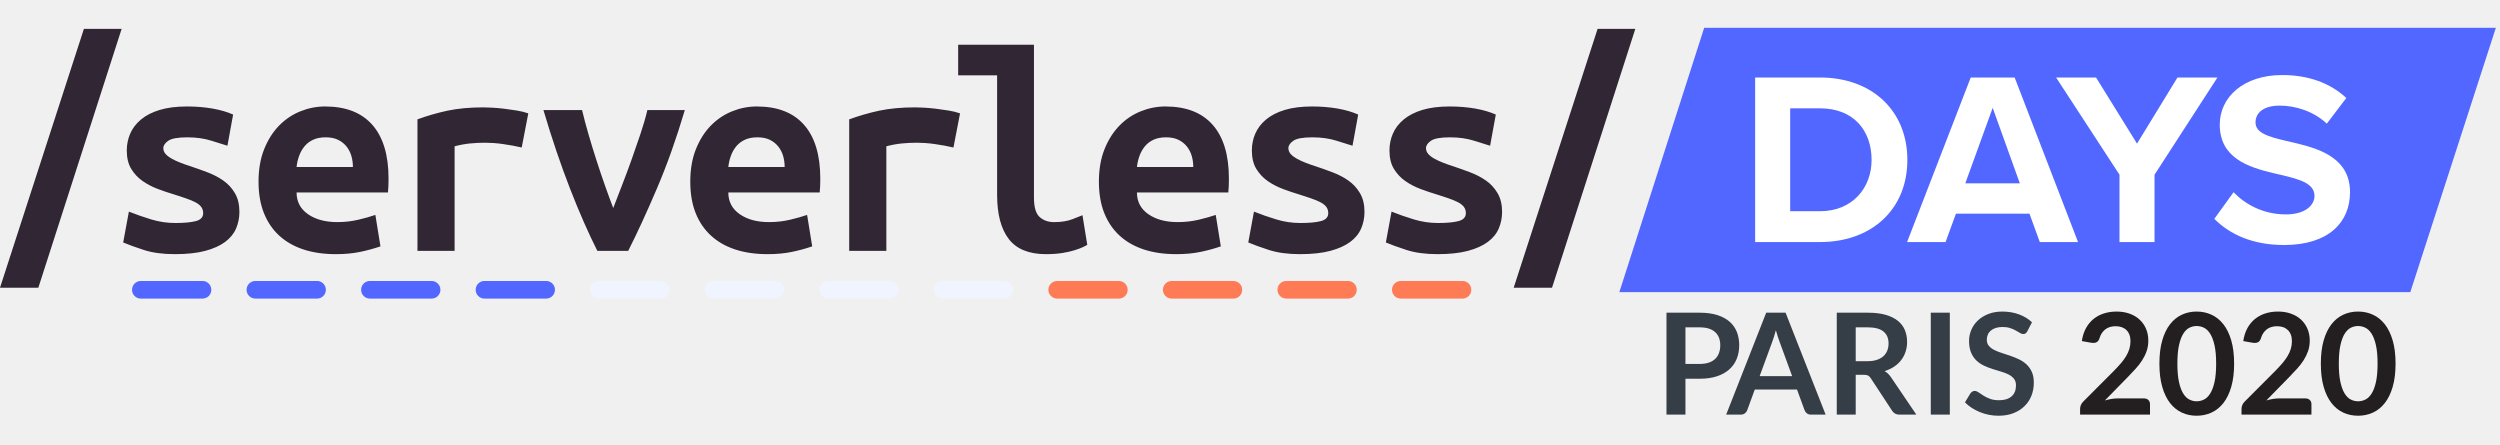
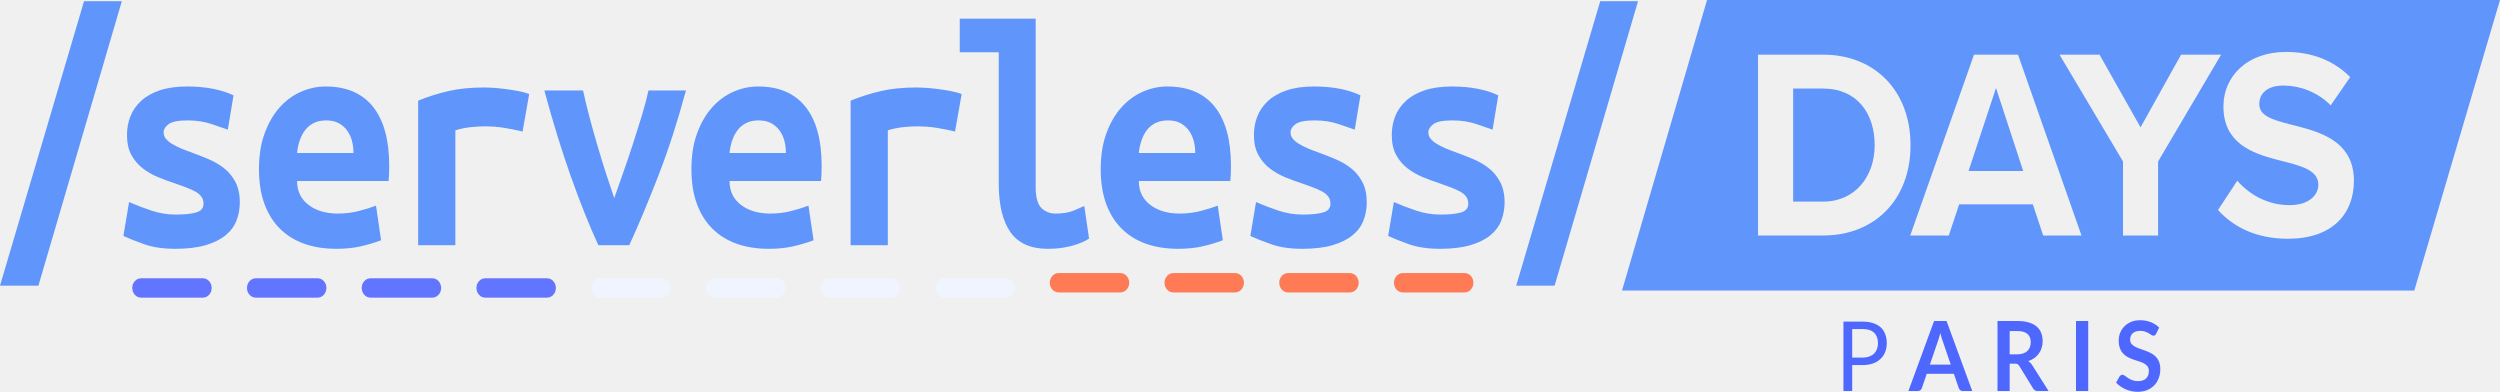
- <svg xmlns="http://www.w3.org/2000/svg" width="225px" height="40px" viewBox="0 0 225 40" version="1.1">
-   <g id="icon/logo" stroke="none" stroke-width="1" fill="none" fill-rule="evenodd">
-     <g id="icon/logowithouttext" transform="translate(0, 2.50005)">
-       <path d="M10.947,0.099 L3.451,23.394 L-7.10542736e-15,23.394 L7.551,0.099 L10.947,0.099 Z M147.178,0.1 L139.683,23.394 L136.232,23.394 L143.783,0.1 L147.178,0.1 Z M16.829,7.082 C17.656,7.082 18.424,7.146 19.134,7.271 C19.844,7.397 20.46,7.577 20.981,7.81 L20.469,10.615 C20.163,10.525 19.687,10.376 19.04,10.169 C18.393,9.963 17.665,9.86 16.856,9.86 C16.011,9.86 15.441,9.963 15.144,10.169 C14.848,10.376 14.699,10.597 14.699,10.83 C14.699,11.028 14.767,11.203 14.901,11.356 C15.036,11.509 15.216,11.648 15.441,11.774 C15.665,11.9 15.926,12.021 16.223,12.138 C16.519,12.255 16.838,12.367 17.18,12.475 C17.665,12.637 18.168,12.816 18.689,13.014 C19.211,13.212 19.683,13.459 20.105,13.756 C20.527,14.052 20.874,14.429 21.143,14.888 C21.413,15.346 21.547,15.908 21.547,16.573 C21.547,17.095 21.449,17.589 21.251,18.056 C21.053,18.524 20.725,18.928 20.267,19.269 C19.809,19.611 19.211,19.88 18.474,20.078 C17.736,20.275 16.829,20.374 15.751,20.374 C14.654,20.374 13.719,20.249 12.947,19.997 C12.174,19.746 11.554,19.521 11.086,19.323 L11.599,16.546 C12.228,16.798 12.897,17.031 13.607,17.247 C14.317,17.463 15.04,17.57 15.778,17.57 C16.587,17.57 17.207,17.512 17.638,17.395 C18.069,17.278 18.285,17.041 18.285,16.681 C18.285,16.447 18.218,16.249 18.083,16.087 C17.948,15.926 17.759,15.787 17.517,15.67 C17.274,15.553 16.995,15.441 16.681,15.333 C16.366,15.225 16.038,15.117 15.697,15.009 C15.212,14.865 14.717,14.699 14.214,14.511 C13.71,14.322 13.252,14.084 12.839,13.796 C12.425,13.508 12.084,13.144 11.814,12.704 C11.545,12.264 11.41,11.711 11.41,11.046 C11.41,10.507 11.513,9.999 11.72,9.523 C11.926,9.046 12.25,8.623 12.691,8.255 C13.131,7.887 13.692,7.599 14.376,7.392 C15.059,7.186 15.876,7.082 16.829,7.082 Z M29.254,7.082 C31.123,7.082 32.543,7.635 33.514,8.74 C34.484,9.846 34.97,11.459 34.97,13.58 C34.97,13.796 34.965,14.021 34.956,14.254 C34.947,14.488 34.933,14.677 34.916,14.82 L26.692,14.82 C26.692,15.647 27.033,16.299 27.717,16.775 C28.4,17.252 29.281,17.489 30.359,17.489 C31.024,17.489 31.657,17.417 32.26,17.273 C32.862,17.13 33.37,16.986 33.783,16.842 L34.242,19.673 C33.666,19.872 33.055,20.037 32.408,20.172 C31.761,20.307 31.033,20.374 30.224,20.374 C29.146,20.374 28.179,20.235 27.326,19.957 C26.472,19.678 25.744,19.264 25.142,18.716 C24.54,18.168 24.077,17.489 23.754,16.68 C23.43,15.872 23.268,14.928 23.268,13.85 C23.268,12.736 23.439,11.756 23.781,10.911 C24.122,10.066 24.571,9.361 25.128,8.794 C25.686,8.228 26.324,7.802 27.043,7.514 C27.761,7.226 28.499,7.082 29.254,7.082 Z M68.11,7.082 C69.979,7.082 71.399,7.635 72.37,8.74 C73.341,9.846 73.826,11.459 73.826,13.58 C73.826,13.796 73.822,14.021 73.813,14.254 C73.803,14.488 73.79,14.677 73.772,14.82 L65.549,14.82 C65.549,15.647 65.89,16.299 66.574,16.775 C67.256,17.252 68.137,17.489 69.216,17.489 C69.88,17.489 70.514,17.417 71.117,17.273 C71.719,17.13 72.226,16.986 72.64,16.842 L73.098,19.673 C72.523,19.872 71.912,20.037 71.265,20.172 C70.618,20.307 69.89,20.374 69.081,20.374 C68.002,20.374 67.036,20.235 66.182,19.957 C65.329,19.678 64.601,19.264 63.999,18.716 C63.396,18.168 62.934,17.489 62.61,16.68 C62.286,15.872 62.125,14.928 62.125,13.85 C62.125,12.736 62.295,11.756 62.637,10.911 C62.978,10.066 63.428,9.361 63.985,8.794 C64.542,8.228 65.18,7.802 65.899,7.514 C66.618,7.226 67.355,7.082 68.11,7.082 Z M93.056,1.528 L93.056,15.279 C93.056,16.142 93.226,16.726 93.568,17.031 C93.909,17.337 94.341,17.49 94.862,17.49 C95.527,17.49 96.084,17.4 96.534,17.22 C96.983,17.041 97.279,16.924 97.423,16.87 L97.855,19.539 C97.801,19.575 97.68,19.638 97.491,19.728 C97.302,19.818 97.055,19.912 96.749,20.01 C96.443,20.11 96.071,20.195 95.631,20.267 C95.19,20.338 94.691,20.374 94.134,20.374 C92.606,20.374 91.492,19.921 90.791,19.013 C90.09,18.105 89.74,16.78 89.74,15.036 L89.74,4.278 L86.234,4.278 L86.234,1.528 L93.056,1.528 Z M104.886,7.082 C106.755,7.082 108.175,7.635 109.146,8.74 C110.117,9.846 110.602,11.459 110.602,13.58 C110.602,13.796 110.598,14.021 110.589,14.254 C110.579,14.488 110.566,14.677 110.548,14.82 L102.325,14.82 C102.325,15.647 102.666,16.299 103.35,16.775 C104.032,17.252 104.914,17.489 105.992,17.489 C106.657,17.489 107.29,17.417 107.893,17.273 C108.495,17.13 109.002,16.986 109.416,16.842 L109.874,19.673 C109.299,19.872 108.688,20.037 108.041,20.172 C107.394,20.307 106.666,20.374 105.857,20.374 C104.778,20.374 103.812,20.235 102.958,19.957 C102.105,19.678 101.377,19.264 100.775,18.716 C100.172,18.168 99.71,17.489 99.386,16.68 C99.062,15.872 98.901,14.928 98.901,13.85 C98.901,12.736 99.071,11.756 99.413,10.911 C99.754,10.066 100.204,9.361 100.761,8.794 C101.318,8.228 101.956,7.802 102.675,7.514 C103.394,7.226 104.131,7.082 104.886,7.082 Z M118.087,7.082 C118.913,7.082 119.681,7.146 120.391,7.271 C121.101,7.397 121.717,7.577 122.238,7.81 L121.726,10.615 C121.42,10.525 120.944,10.376 120.297,10.169 C119.65,9.963 118.922,9.86 118.113,9.86 C117.268,9.86 116.698,9.963 116.401,10.169 C116.105,10.376 115.956,10.597 115.956,10.83 C115.956,11.028 116.024,11.203 116.158,11.356 C116.293,11.509 116.473,11.648 116.698,11.774 C116.922,11.9 117.183,12.021 117.479,12.138 C117.776,12.255 118.095,12.367 118.437,12.475 C118.922,12.637 119.424,12.816 119.946,13.014 C120.468,13.212 120.94,13.459 121.362,13.756 C121.784,14.052 122.13,14.429 122.4,14.888 C122.67,15.346 122.804,15.908 122.804,16.573 C122.804,17.095 122.706,17.589 122.507,18.056 C122.31,18.524 121.983,18.928 121.524,19.269 C121.066,19.611 120.468,19.88 119.731,20.078 C118.993,20.275 118.087,20.374 117.008,20.374 C115.911,20.374 114.976,20.249 114.204,19.997 C113.431,19.746 112.811,19.521 112.344,19.323 L112.856,16.546 C113.485,16.798 114.154,17.031 114.864,17.247 C115.574,17.463 116.297,17.57 117.035,17.57 C117.843,17.57 118.463,17.512 118.895,17.395 C119.326,17.278 119.543,17.041 119.543,16.681 C119.543,16.447 119.475,16.249 119.34,16.087 C119.205,15.926 119.017,15.787 118.774,15.67 C118.531,15.553 118.252,15.441 117.938,15.333 C117.623,15.225 117.295,15.117 116.954,15.009 C116.469,14.865 115.974,14.699 115.47,14.511 C114.967,14.322 114.509,14.084 114.096,13.796 C113.682,13.508 113.341,13.144 113.071,12.704 C112.802,12.264 112.667,11.711 112.667,11.046 C112.667,10.507 112.77,9.999 112.977,9.523 C113.184,9.046 113.507,8.623 113.947,8.255 C114.388,7.887 114.949,7.599 115.632,7.392 C116.316,7.186 117.133,7.082 118.087,7.082 Z M130.47,7.082 C131.297,7.082 132.065,7.146 132.775,7.271 C133.485,7.397 134.1,7.577 134.622,7.81 L134.11,10.615 C133.804,10.525 133.328,10.376 132.681,10.169 C132.033,9.963 131.306,9.86 130.496,9.86 C129.652,9.86 129.082,9.963 128.785,10.169 C128.489,10.376 128.34,10.597 128.34,10.83 C128.34,11.028 128.407,11.203 128.542,11.356 C128.677,11.509 128.856,11.648 129.082,11.774 C129.306,11.9 129.566,12.021 129.863,12.138 C130.159,12.255 130.479,12.367 130.82,12.475 C131.306,12.637 131.808,12.816 132.33,13.014 C132.851,13.212 133.323,13.459 133.746,13.756 C134.168,14.052 134.514,14.429 134.783,14.888 C135.053,15.346 135.188,15.908 135.188,16.573 C135.188,17.095 135.09,17.589 134.891,18.056 C134.694,18.524 134.366,18.928 133.908,19.269 C133.45,19.611 132.851,19.88 132.114,20.078 C131.377,20.275 130.47,20.374 129.391,20.374 C128.295,20.374 127.36,20.249 126.587,19.997 C125.814,19.746 125.194,19.521 124.727,19.323 L125.239,16.546 C125.868,16.798 126.538,17.031 127.248,17.247 C127.958,17.463 128.681,17.57 129.419,17.57 C130.227,17.57 130.847,17.512 131.279,17.395 C131.71,17.278 131.926,17.041 131.926,16.681 C131.926,16.447 131.859,16.249 131.724,16.087 C131.588,15.926 131.4,15.787 131.157,15.67 C130.915,15.553 130.636,15.441 130.322,15.333 C130.007,15.225 129.679,15.117 129.337,15.009 C128.852,14.865 128.358,14.699 127.854,14.511 C127.351,14.322 126.893,14.084 126.48,13.796 C126.066,13.508 125.724,13.144 125.455,12.704 C125.186,12.264 125.051,11.711 125.051,11.046 C125.051,10.507 125.154,9.999 125.361,9.523 C125.567,9.046 125.89,8.623 126.331,8.255 C126.772,7.887 127.333,7.599 128.016,7.392 C128.699,7.186 129.517,7.082 130.47,7.082 Z M43.53,7.163 C43.709,7.163 43.965,7.172 44.298,7.19 C44.631,7.208 44.986,7.239 45.363,7.284 C45.741,7.329 46.122,7.383 46.509,7.446 C46.895,7.51 47.241,7.594 47.547,7.703 L46.954,10.776 C46.738,10.722 46.482,10.668 46.186,10.614 C45.889,10.56 45.588,10.511 45.282,10.466 C44.976,10.422 44.68,10.39 44.392,10.371 C44.105,10.354 43.862,10.345 43.664,10.345 C43.197,10.345 42.739,10.367 42.29,10.412 C41.84,10.457 41.382,10.542 40.915,10.668 L40.915,20.078 L37.571,20.078 L37.571,8.242 C38.452,7.918 39.355,7.658 40.281,7.459 C41.207,7.262 42.29,7.163 43.53,7.163 Z M52.386,7.406 C52.548,8.089 52.74,8.817 52.966,9.59 C53.191,10.363 53.428,11.14 53.681,11.922 C53.932,12.704 54.188,13.463 54.449,14.2 C54.709,14.937 54.956,15.612 55.19,16.223 C55.424,15.612 55.684,14.937 55.972,14.2 C56.26,13.463 56.542,12.704 56.822,11.922 C57.1,11.14 57.37,10.363 57.63,9.59 C57.891,8.817 58.102,8.089 58.264,7.406 L61.634,7.406 C60.879,9.959 60.044,12.309 59.127,14.456 C58.21,16.605 57.347,18.479 56.538,20.078 L53.761,20.078 C52.953,18.479 52.13,16.605 51.294,14.456 C50.459,12.309 49.663,9.959 48.908,7.406 L52.386,7.406 Z M82.387,7.163 C82.566,7.163 82.822,7.172 83.155,7.19 C83.488,7.208 83.843,7.239 84.22,7.284 C84.598,7.329 84.979,7.383 85.366,7.446 C85.752,7.51 86.098,7.594 86.404,7.703 L85.811,10.776 C85.595,10.722 85.339,10.668 85.043,10.614 C84.746,10.56 84.445,10.511 84.139,10.466 C83.833,10.422 83.537,10.39 83.249,10.371 C82.962,10.354 82.719,10.345 82.521,10.345 C82.054,10.345 81.596,10.367 81.147,10.412 C80.697,10.457 80.238,10.542 79.772,10.668 L79.772,20.078 L76.428,20.078 L76.428,8.242 C77.309,7.918 78.212,7.658 79.138,7.459 C80.064,7.262 81.147,7.163 82.387,7.163 Z M29.308,9.859 C28.876,9.859 28.503,9.931 28.188,10.075 C27.874,10.219 27.613,10.417 27.407,10.668 C27.2,10.92 27.038,11.207 26.922,11.531 C26.804,11.854 26.728,12.187 26.692,12.529 L31.761,12.529 C31.761,12.187 31.716,11.859 31.626,11.544 C31.536,11.23 31.393,10.947 31.195,10.695 C30.997,10.444 30.746,10.241 30.44,10.089 C30.134,9.936 29.757,9.859 29.308,9.859 Z M68.164,9.859 C67.733,9.859 67.359,9.931 67.045,10.075 C66.731,10.219 66.47,10.417 66.263,10.668 C66.056,10.92 65.895,11.207 65.778,11.531 C65.661,11.854 65.585,12.187 65.549,12.529 L70.618,12.529 C70.618,12.187 70.573,11.859 70.483,11.544 C70.393,11.23 70.249,10.947 70.051,10.695 C69.853,10.444 69.602,10.241 69.297,10.089 C68.991,9.936 68.613,9.859 68.164,9.859 Z M104.94,9.859 C104.509,9.859 104.135,9.931 103.821,10.075 C103.507,10.219 103.246,10.417 103.039,10.668 C102.833,10.92 102.671,11.207 102.554,11.531 C102.437,11.854 102.361,12.187 102.325,12.529 L107.394,12.529 C107.394,12.187 107.349,11.859 107.259,11.544 C107.169,11.23 107.025,10.947 106.827,10.695 C106.63,10.444 106.378,10.241 106.073,10.089 C105.767,9.936 105.389,9.859 104.94,9.859 Z" id="Combined-Shape" fill="#312734" />
-       <path d="M18.226,22.787 C18.664,22.787 19.019,23.142 19.019,23.58 C19.019,24.019 18.664,24.373 18.226,24.373 L12.675,24.373 C12.237,24.373 11.882,24.019 11.882,23.58 C11.882,23.142 12.237,22.787 12.675,22.787 L18.226,22.787 Z M28.535,22.787 C28.973,22.787 29.328,23.142 29.328,23.58 C29.328,24.019 28.973,24.373 28.535,24.373 L22.984,24.373 C22.546,24.373 22.191,24.019 22.191,23.58 C22.191,23.142 22.546,22.787 22.984,22.787 L28.535,22.787 Z M38.844,22.787 C39.282,22.787 39.637,23.142 39.637,23.58 C39.637,24.019 39.282,24.373 38.844,24.373 L33.293,24.373 C32.855,24.373 32.5,24.019 32.5,23.58 C32.5,23.142 32.855,22.787 33.293,22.787 L38.844,22.787 Z M49.153,22.787 C49.591,22.787 49.946,23.142 49.946,23.58 C49.946,24.019 49.591,24.373 49.153,24.373 L43.602,24.373 C43.164,24.373 42.809,24.019 42.809,23.58 C42.809,23.142 43.164,22.787 43.602,22.787 L49.153,22.787 Z" id="Combined-Shape" fill="#5267FF" />
-       <path d="M59.462,22.787 C59.9,22.787 60.255,23.142 60.255,23.58 C60.255,24.019 59.9,24.373 59.462,24.373 L53.911,24.373 C53.473,24.373 53.118,24.019 53.118,23.58 C53.118,23.142 53.473,22.787 53.911,22.787 L59.462,22.787 Z M69.771,22.787 C70.209,22.787 70.564,23.142 70.564,23.58 C70.564,24.019 70.209,24.373 69.771,24.373 L64.22,24.373 C63.782,24.373 63.427,24.019 63.427,23.58 C63.427,23.142 63.782,22.787 64.22,22.787 L69.771,22.787 Z M80.08,22.787 C80.518,22.787 80.872,23.142 80.872,23.58 C80.872,24.019 80.518,24.373 80.08,24.373 L74.529,24.373 C74.091,24.373 73.736,24.019 73.736,23.58 C73.736,23.142 74.091,22.787 74.529,22.787 L80.08,22.787 Z M90.388,22.787 C90.826,22.787 91.181,23.142 91.181,23.58 C91.181,24.019 90.826,24.373 90.388,24.373 L84.838,24.373 C84.4,24.373 84.045,24.019 84.045,23.58 C84.045,23.142 84.4,22.787 84.838,22.787 L90.388,22.787 Z" id="Combined-Shape" fill="#EFF4FF" />
-       <path d="M100.697,22.787 C101.135,22.787 101.49,23.142 101.49,23.58 C101.49,24.019 101.135,24.373 100.697,24.373 L95.146,24.373 C94.708,24.373 94.353,24.019 94.353,23.58 C94.353,23.142 94.708,22.787 95.146,22.787 L100.697,22.787 Z M111.006,22.787 C111.444,22.787 111.799,23.142 111.799,23.58 C111.799,24.019 111.444,24.373 111.006,24.373 L105.455,24.373 C105.017,24.373 104.662,24.019 104.662,23.58 C104.662,23.142 105.017,22.787 105.455,22.787 L111.006,22.787 Z M121.315,22.787 C121.754,22.787 122.108,23.142 122.108,23.58 C122.108,24.019 121.754,24.373 121.315,24.373 L115.764,24.373 C115.326,24.373 114.971,24.019 114.971,23.58 C114.971,23.142 115.326,22.787 115.764,22.787 L121.315,22.787 Z M131.624,22.787 C132.062,22.787 132.417,23.142 132.417,23.58 C132.417,24.019 132.062,24.373 131.624,24.373 L126.073,24.373 C125.634,24.373 125.28,24.019 125.28,23.58 C125.28,23.142 125.634,22.787 126.073,22.787 L131.624,22.787 Z" id="Combined-Shape" fill="#FE7B55" />
-       <polygon id="Path" fill="#5267FF" points="145.741 23.79 153.378 4.4408921e-14 224.627 4.4408921e-14 216.928 23.79" />
-       <path d="M205.396,4.253 C207.749,4.253 209.703,4.963 211.169,6.317 L209.415,8.626 C208.216,7.517 206.617,7.006 205.173,7.006 C203.752,7.006 202.998,7.627 202.998,8.516 C202.998,9.473 204.139,9.799 205.739,10.176 L206.681,10.395 C208.97,10.947 211.502,11.834 211.502,14.799 C211.502,17.508 209.571,19.551 205.574,19.551 C202.732,19.551 200.689,18.596 199.289,17.197 L201.022,14.799 C202.065,15.887 203.686,16.797 205.729,16.797 C207.461,16.797 208.304,15.976 208.304,15.132 C208.304,14.022 207.016,13.644 205.307,13.245 L204.583,13.077 C202.309,12.535 199.778,11.701 199.778,8.716 C199.778,6.251 201.91,4.253 205.396,4.253 Z M163.803,4.475 C168.442,4.475 171.662,7.428 171.662,11.891 C171.662,16.353 168.442,19.285 163.803,19.285 L157.963,19.285 L157.963,4.475 L163.803,4.475 Z M181.319,4.475 L187.024,19.285 L183.583,19.285 L182.651,16.731 L176.034,16.731 L175.101,19.285 L171.638,19.285 L177.366,4.475 L181.319,4.475 Z M188.645,4.475 L192.331,10.426 L195.973,4.475 L199.57,4.475 L193.908,13.223 L193.908,19.285 L190.755,19.285 L190.755,13.223 L185.049,4.475 L188.645,4.475 Z M163.803,7.25 L161.116,7.25 L161.116,16.509 L163.803,16.509 C166.733,16.509 168.442,14.4 168.442,11.891 C168.442,9.271 166.844,7.25 163.803,7.25 Z M179.342,7.206 L176.877,14 L181.785,14 L179.342,7.206 Z" id="Shape" fill="#FFFFFF" />
-     </g>
-     <g id="Group" transform="translate(149.9834, 28.04025)" fill-rule="nonzero">
-       <path d="M1.707,9.275 L1.707,6.046 L2.988,6.046 C3.584,6.046 4.105,5.972 4.549,5.824 C4.993,5.676 5.363,5.468 5.659,5.202 C5.955,4.936 6.177,4.617 6.325,4.247 C6.473,3.877 6.547,3.47 6.547,3.026 C6.547,2.599 6.477,2.206 6.338,1.846 C6.198,1.487 5.982,1.178 5.691,0.92 C5.399,0.662 5.029,0.461 4.58,0.317 C4.132,0.173 3.601,0.102 2.988,0.102 L2.988,0.102 L1.84741111e-13,0.102 L1.84741111e-13,9.275 L1.707,9.275 Z M2.988,4.714 L1.707,4.714 L1.707,1.421 L2.988,1.421 C3.301,1.421 3.574,1.458 3.806,1.532 C4.039,1.606 4.231,1.713 4.384,1.852 C4.536,1.992 4.65,2.161 4.726,2.36 C4.802,2.559 4.84,2.781 4.84,3.026 C4.84,3.284 4.802,3.518 4.726,3.727 C4.65,3.936 4.536,4.114 4.384,4.26 C4.231,4.406 4.039,4.518 3.806,4.596 C3.574,4.674 3.301,4.714 2.988,4.714 L2.988,4.714 Z M6.697,9.275 C6.841,9.275 6.963,9.235 7.062,9.154 C7.162,9.074 7.228,8.985 7.262,8.888 L7.262,8.888 L7.947,7.016 L11.747,7.016 L12.432,8.888 C12.475,8.998 12.543,9.09 12.639,9.164 C12.734,9.238 12.855,9.275 13.003,9.275 L13.003,9.275 L14.323,9.275 L10.719,0.102 L8.975,0.102 L5.372,9.275 L6.697,9.275 Z M11.309,5.811 L8.385,5.811 L9.501,2.772 C9.556,2.633 9.612,2.47 9.67,2.284 C9.727,2.098 9.785,1.897 9.844,1.681 C9.903,1.897 9.963,2.097 10.025,2.281 C10.086,2.465 10.142,2.624 10.193,2.76 L10.193,2.76 L11.309,5.811 Z M17.031,9.275 L17.031,5.691 L17.761,5.691 C17.93,5.691 18.058,5.714 18.145,5.76 C18.231,5.807 18.311,5.885 18.382,5.995 L18.382,5.995 L20.311,8.932 C20.383,9.042 20.471,9.127 20.574,9.186 C20.678,9.245 20.804,9.275 20.952,9.275 L20.952,9.275 L22.487,9.275 L20.19,5.887 C20.034,5.659 19.848,5.483 19.632,5.361 C19.954,5.259 20.24,5.124 20.492,4.955 C20.743,4.785 20.955,4.589 21.126,4.365 C21.297,4.14 21.429,3.891 21.519,3.616 C21.61,3.341 21.656,3.049 21.656,2.741 C21.656,2.351 21.589,1.995 21.456,1.672 C21.323,1.348 21.113,1.07 20.828,0.837 C20.543,0.605 20.177,0.424 19.731,0.295 C19.284,0.166 18.748,0.102 18.122,0.102 L18.122,0.102 L15.325,0.102 L15.325,9.275 L17.031,9.275 Z M18.097,4.466 L17.031,4.466 L17.031,1.421 L18.122,1.421 C18.752,1.421 19.221,1.546 19.528,1.795 C19.834,2.045 19.987,2.402 19.987,2.867 C19.987,3.1 19.949,3.314 19.873,3.508 C19.797,3.703 19.682,3.871 19.528,4.013 C19.373,4.154 19.176,4.265 18.938,4.346 C18.699,4.426 18.418,4.466 18.097,4.466 L18.097,4.466 Z M25.5,9.275 L25.5,0.102 L23.787,0.102 L23.787,9.275 L25.5,9.275 Z M29.877,9.376 C30.384,9.376 30.835,9.299 31.228,9.145 C31.621,8.99 31.954,8.779 32.227,8.51 C32.5,8.242 32.707,7.927 32.849,7.565 C32.99,7.204 33.061,6.815 33.061,6.401 C33.061,6.02 33.001,5.697 32.88,5.43 C32.76,5.164 32.6,4.939 32.402,4.755 C32.203,4.571 31.976,4.419 31.723,4.298 C31.469,4.177 31.21,4.072 30.946,3.981 C30.681,3.89 30.422,3.804 30.168,3.724 C29.915,3.644 29.688,3.553 29.49,3.451 C29.291,3.35 29.131,3.227 29.011,3.083 C28.89,2.939 28.83,2.76 28.83,2.544 C28.83,2.375 28.859,2.219 28.919,2.078 C28.978,1.936 29.068,1.814 29.188,1.713 C29.309,1.611 29.457,1.532 29.632,1.475 C29.808,1.418 30.014,1.389 30.251,1.389 C30.513,1.389 30.74,1.422 30.933,1.488 C31.125,1.553 31.293,1.626 31.437,1.707 C31.581,1.787 31.706,1.86 31.812,1.925 C31.917,1.991 32.012,2.024 32.097,2.024 C32.182,2.024 32.255,2.005 32.316,1.967 C32.377,1.929 32.431,1.863 32.478,1.77 L32.478,1.77 L32.896,0.964 C32.575,0.66 32.186,0.423 31.729,0.254 C31.272,0.085 30.773,-1.77635684e-14 30.232,-1.77635684e-14 C29.754,-1.77635684e-14 29.329,0.074 28.957,0.222 C28.585,0.37 28.271,0.567 28.015,0.812 C27.759,1.057 27.564,1.339 27.431,1.656 C27.298,1.973 27.231,2.299 27.231,2.633 C27.231,3.051 27.291,3.404 27.412,3.689 C27.533,3.974 27.692,4.212 27.891,4.403 C28.09,4.593 28.316,4.747 28.57,4.866 C28.824,4.984 29.082,5.086 29.344,5.17 C29.606,5.255 29.864,5.333 30.118,5.405 C30.371,5.477 30.598,5.565 30.796,5.668 C30.995,5.772 31.155,5.9 31.275,6.052 C31.396,6.204 31.456,6.401 31.456,6.642 C31.456,7.073 31.323,7.404 31.057,7.635 C30.79,7.865 30.414,7.981 29.927,7.981 C29.61,7.981 29.338,7.937 29.112,7.851 C28.886,7.764 28.689,7.668 28.522,7.562 C28.355,7.456 28.21,7.36 28.088,7.273 C27.965,7.187 27.851,7.143 27.745,7.143 C27.665,7.143 27.592,7.163 27.526,7.204 C27.461,7.244 27.405,7.293 27.358,7.353 L27.358,7.353 L26.863,8.171 C27.041,8.353 27.243,8.518 27.469,8.666 C27.695,8.814 27.939,8.941 28.199,9.046 C28.459,9.152 28.73,9.234 29.014,9.291 C29.297,9.348 29.585,9.376 29.877,9.376 Z" id="PARIS" fill="#353E46" />
-       <path d="M43.517,9.275 L43.517,8.336 C43.517,8.179 43.468,8.054 43.368,7.958 C43.269,7.863 43.135,7.816 42.965,7.816 L42.965,7.816 L40.612,7.816 C40.434,7.816 40.248,7.832 40.054,7.863 C39.859,7.895 39.66,7.94 39.457,8 L39.457,8 L41.525,5.887 C41.771,5.633 42.005,5.384 42.23,5.139 C42.454,4.893 42.649,4.64 42.816,4.377 C42.983,4.115 43.117,3.84 43.216,3.553 C43.315,3.265 43.365,2.952 43.365,2.614 C43.365,2.22 43.295,1.863 43.156,1.542 C43.016,1.22 42.822,0.945 42.572,0.717 C42.323,0.488 42.022,0.312 41.671,0.187 C41.32,0.062 40.933,-1.77635684e-14 40.51,-1.77635684e-14 C40.104,-1.77635684e-14 39.725,0.056 39.372,0.168 C39.018,0.28 38.706,0.447 38.433,0.669 C38.16,0.891 37.933,1.168 37.751,1.5 C37.569,1.832 37.446,2.218 37.383,2.658 L37.383,2.658 L38.208,2.804 C38.284,2.817 38.353,2.823 38.417,2.823 C38.561,2.823 38.679,2.788 38.772,2.718 C38.865,2.649 38.935,2.533 38.981,2.373 C39.079,2.051 39.249,1.795 39.492,1.605 C39.735,1.415 40.045,1.32 40.422,1.32 C40.625,1.32 40.807,1.348 40.97,1.405 C41.133,1.462 41.274,1.548 41.392,1.662 C41.511,1.776 41.602,1.917 41.665,2.084 C41.728,2.251 41.76,2.445 41.76,2.664 C41.76,2.906 41.727,3.135 41.662,3.353 C41.596,3.571 41.501,3.785 41.376,3.997 C41.252,4.208 41.097,4.422 40.913,4.637 C40.729,4.853 40.521,5.079 40.288,5.316 L40.288,5.316 L37.503,8.108 C37.406,8.205 37.335,8.311 37.291,8.425 C37.246,8.539 37.224,8.649 37.224,8.755 L37.224,8.755 L37.224,9.275 L43.517,9.275 Z M47.713,9.376 C48.191,9.376 48.636,9.282 49.048,9.094 C49.461,8.906 49.818,8.619 50.121,8.234 C50.423,7.85 50.66,7.362 50.831,6.772 C51.002,6.182 51.088,5.487 51.088,4.688 C51.088,3.885 51.002,3.189 50.831,2.601 C50.66,2.013 50.423,1.527 50.121,1.142 C49.818,0.757 49.461,0.471 49.048,0.282 C48.636,0.094 48.191,-1.77635684e-14 47.713,-1.77635684e-14 C47.235,-1.77635684e-14 46.792,0.094 46.384,0.282 C45.976,0.471 45.622,0.757 45.321,1.142 C45.021,1.527 44.786,2.013 44.617,2.601 C44.448,3.189 44.363,3.885 44.363,4.688 C44.363,5.487 44.448,6.182 44.617,6.772 C44.786,7.362 45.021,7.85 45.321,8.234 C45.622,8.619 45.976,8.906 46.384,9.094 C46.792,9.282 47.235,9.376 47.713,9.376 Z M47.713,8.076 C47.489,8.076 47.272,8.024 47.063,7.92 C46.853,7.817 46.668,7.636 46.508,7.378 C46.347,7.12 46.219,6.773 46.124,6.338 C46.029,5.902 45.981,5.352 45.981,4.688 C45.981,4.024 46.029,3.474 46.124,3.039 C46.219,2.603 46.347,2.256 46.508,1.998 C46.668,1.74 46.853,1.56 47.063,1.456 C47.272,1.352 47.489,1.301 47.713,1.301 C47.941,1.301 48.161,1.352 48.373,1.456 C48.584,1.56 48.771,1.74 48.934,1.998 C49.097,2.256 49.227,2.603 49.324,3.039 C49.422,3.474 49.47,4.024 49.47,4.688 C49.47,5.352 49.422,5.902 49.324,6.338 C49.227,6.773 49.097,7.12 48.934,7.378 C48.771,7.636 48.584,7.817 48.373,7.92 C48.161,8.024 47.941,8.076 47.713,8.076 Z M58.046,9.275 L58.046,8.336 C58.046,8.179 57.996,8.054 57.897,7.958 C57.797,7.863 57.663,7.816 57.494,7.816 L57.494,7.816 L55.14,7.816 C54.963,7.816 54.777,7.832 54.582,7.863 C54.388,7.895 54.189,7.94 53.986,8 L53.986,8 L56.054,5.887 C56.299,5.633 56.534,5.384 56.758,5.139 C56.982,4.893 57.178,4.64 57.345,4.377 C57.512,4.115 57.645,3.84 57.745,3.553 C57.844,3.265 57.894,2.952 57.894,2.614 C57.894,2.22 57.824,1.863 57.684,1.542 C57.545,1.22 57.35,0.945 57.101,0.717 C56.851,0.488 56.551,0.312 56.2,0.187 C55.849,0.062 55.462,-1.77635684e-14 55.039,-1.77635684e-14 C54.633,-1.77635684e-14 54.253,0.056 53.9,0.168 C53.547,0.28 53.234,0.447 52.961,0.669 C52.688,0.891 52.461,1.168 52.279,1.5 C52.097,1.832 51.975,2.218 51.911,2.658 L51.911,2.658 L52.736,2.804 C52.812,2.817 52.882,2.823 52.945,2.823 C53.089,2.823 53.208,2.788 53.301,2.718 C53.394,2.649 53.463,2.533 53.51,2.373 C53.607,2.051 53.777,1.795 54.021,1.605 C54.264,1.415 54.574,1.32 54.95,1.32 C55.153,1.32 55.336,1.348 55.499,1.405 C55.662,1.462 55.802,1.548 55.921,1.662 C56.039,1.776 56.13,1.917 56.193,2.084 C56.257,2.251 56.289,2.445 56.289,2.664 C56.289,2.906 56.256,3.135 56.19,3.353 C56.125,3.571 56.03,3.785 55.905,3.997 C55.78,4.208 55.626,4.422 55.442,4.637 C55.258,4.853 55.049,5.079 54.817,5.316 L54.817,5.316 L52.032,8.108 C51.935,8.205 51.864,8.311 51.819,8.425 C51.775,8.539 51.753,8.649 51.753,8.755 L51.753,8.755 L51.753,9.275 L58.046,9.275 Z M62.242,9.376 C62.719,9.376 63.165,9.282 63.577,9.094 C63.989,8.906 64.347,8.619 64.649,8.234 C64.951,7.85 65.188,7.362 65.36,6.772 C65.531,6.182 65.617,5.487 65.617,4.688 C65.617,3.885 65.531,3.189 65.36,2.601 C65.188,2.013 64.951,1.527 64.649,1.142 C64.347,0.757 63.989,0.471 63.577,0.282 C63.165,0.094 62.719,-1.77635684e-14 62.242,-1.77635684e-14 C61.764,-1.77635684e-14 61.321,0.094 60.912,0.282 C60.504,0.471 60.15,0.757 59.85,1.142 C59.55,1.527 59.315,2.013 59.146,2.601 C58.977,3.189 58.892,3.885 58.892,4.688 C58.892,5.487 58.977,6.182 59.146,6.772 C59.315,7.362 59.55,7.85 59.85,8.234 C60.15,8.619 60.504,8.906 60.912,9.094 C61.321,9.282 61.764,9.376 62.242,9.376 Z M62.242,8.076 C62.017,8.076 61.801,8.024 61.591,7.92 C61.382,7.817 61.197,7.636 61.036,7.378 C60.875,7.12 60.748,6.773 60.652,6.338 C60.557,5.902 60.51,5.352 60.51,4.688 C60.51,4.024 60.557,3.474 60.652,3.039 C60.748,2.603 60.875,2.256 61.036,1.998 C61.197,1.74 61.382,1.56 61.591,1.456 C61.801,1.352 62.017,1.301 62.242,1.301 C62.47,1.301 62.69,1.352 62.901,1.456 C63.113,1.56 63.3,1.74 63.463,1.998 C63.626,2.256 63.756,2.603 63.853,3.039 C63.95,3.474 63.999,4.024 63.999,4.688 C63.999,5.352 63.95,5.902 63.853,6.338 C63.756,6.773 63.626,7.12 63.463,7.378 C63.3,7.636 63.113,7.817 62.901,7.92 C62.69,8.024 62.47,8.076 62.242,8.076 Z" id="2020" fill="#231F20" />
-     </g>
-   </g>
+ <svg xmlns="http://www.w3.org/2000/svg" width="268" height="42" viewBox="0 0 268 42" fill="none">
+   <path fill-rule="evenodd" clip-rule="evenodd" d="M13.06 0.13L4.117 30.625H0L9.01 0.13H13.06ZM175.596 0.131L166.654 30.625H162.536L171.545 0.131H175.596ZM20.079 9.271C21.065 9.271 21.982 9.354 22.829 9.518C23.676 9.683 24.41 9.919 25.033 10.224L24.421 13.896C24.057 13.778 23.489 13.583 22.717 13.312C21.944 13.043 21.076 12.907 20.111 12.907C19.103 12.907 18.422 13.043 18.069 13.312C17.715 13.583 17.538 13.872 17.538 14.177C17.538 14.437 17.618 14.666 17.779 14.866C17.94 15.066 18.154 15.248 18.422 15.413C18.69 15.578 19.001 15.736 19.355 15.889C19.709 16.042 20.09 16.19 20.497 16.33C21.076 16.543 21.676 16.777 22.298 17.036C22.92 17.295 23.483 17.619 23.987 18.007C24.491 18.395 24.904 18.889 25.225 19.489C25.547 20.09 25.708 20.825 25.708 21.695C25.708 22.378 25.59 23.025 25.354 23.637C25.118 24.249 24.727 24.778 24.18 25.225C23.634 25.672 22.92 26.025 22.041 26.284C21.161 26.542 20.079 26.672 18.792 26.672C17.483 26.672 16.368 26.507 15.447 26.178C14.524 25.849 13.785 25.554 13.227 25.295L13.838 21.66C14.589 21.99 15.387 22.295 16.235 22.578C17.082 22.86 17.944 23.001 18.824 23.001C19.79 23.001 20.529 22.925 21.044 22.772C21.558 22.619 21.816 22.308 21.816 21.837C21.816 21.531 21.735 21.272 21.574 21.06C21.413 20.849 21.188 20.666 20.899 20.513C20.61 20.36 20.277 20.213 19.902 20.072C19.526 19.93 19.134 19.789 18.728 19.648C18.149 19.46 17.559 19.242 16.958 18.996C16.358 18.748 15.811 18.437 15.318 18.06C14.825 17.683 14.418 17.207 14.095 16.631C13.774 16.055 13.614 15.331 13.614 14.46C13.614 13.755 13.736 13.089 13.983 12.466C14.229 11.842 14.615 11.288 15.141 10.807C15.666 10.325 16.336 9.948 17.152 9.677C17.966 9.407 18.942 9.271 20.079 9.271ZM34.902 9.271C37.132 9.271 38.826 9.995 39.984 11.442C41.142 12.89 41.722 15.001 41.722 17.778C41.722 18.06 41.716 18.355 41.706 18.66C41.694 18.966 41.678 19.213 41.657 19.401H31.846C31.846 20.484 32.253 21.337 33.069 21.96C33.883 22.584 34.934 22.895 36.221 22.895C37.014 22.895 37.77 22.801 38.489 22.613C39.207 22.425 39.813 22.237 40.306 22.048L40.853 25.754C40.166 26.014 39.438 26.231 38.666 26.408C37.894 26.584 37.025 26.672 36.06 26.672C34.773 26.672 33.62 26.489 32.602 26.125C31.583 25.76 30.715 25.219 29.997 24.502C29.278 23.784 28.726 22.895 28.34 21.836C27.953 20.778 27.761 19.542 27.761 18.131C27.761 16.672 27.964 15.389 28.372 14.283C28.779 13.178 29.315 12.254 29.98 11.513C30.645 10.772 31.406 10.213 32.264 9.836C33.121 9.46 34.001 9.271 34.902 9.271ZM81.262 9.271C83.492 9.271 85.186 9.995 86.344 11.442C87.502 12.89 88.081 15.001 88.081 17.778C88.081 18.06 88.076 18.355 88.065 18.66C88.054 18.966 88.038 19.213 88.017 19.401H78.206C78.206 20.484 78.612 21.337 79.428 21.96C80.243 22.584 81.294 22.895 82.581 22.895C83.373 22.895 84.129 22.801 84.849 22.613C85.567 22.425 86.172 22.237 86.666 22.048L87.213 25.754C86.526 26.014 85.797 26.231 85.025 26.408C84.253 26.584 83.385 26.672 82.419 26.672C81.133 26.672 79.98 26.489 78.961 26.125C77.943 25.76 77.075 25.219 76.356 24.502C75.637 23.784 75.086 22.895 74.699 21.836C74.313 20.778 74.12 19.542 74.12 18.131C74.12 16.672 74.324 15.389 74.732 14.283C75.139 13.178 75.675 12.254 76.34 11.513C77.005 10.772 77.766 10.213 78.624 9.836C79.481 9.46 80.361 9.271 81.262 9.271ZM111.023 2V20.001C111.023 21.131 111.227 21.896 111.635 22.295C112.042 22.696 112.556 22.896 113.179 22.896C113.971 22.896 114.636 22.778 115.173 22.543C115.709 22.308 116.062 22.155 116.234 22.084L116.749 25.578C116.685 25.626 116.54 25.707 116.315 25.825C116.09 25.943 115.794 26.067 115.43 26.195C115.065 26.325 114.62 26.437 114.095 26.531C113.569 26.625 112.974 26.672 112.31 26.672C110.487 26.672 109.157 26.078 108.322 24.889C107.485 23.701 107.067 21.966 107.067 19.684V5.6H102.885V2H111.023ZM125.138 9.271C127.368 9.271 129.062 9.995 130.221 11.442C131.379 12.89 131.958 15.001 131.958 17.778C131.958 18.06 131.952 18.355 131.942 18.66C131.93 18.966 131.914 19.213 131.893 19.401H122.082C122.082 20.484 122.489 21.337 123.305 21.96C124.119 22.584 125.171 22.895 126.457 22.895C127.25 22.895 128.006 22.801 128.725 22.613C129.443 22.425 130.049 22.237 130.542 22.048L131.089 25.754C130.403 26.014 129.674 26.231 128.902 26.408C128.13 26.584 127.261 26.672 126.297 26.672C125.009 26.672 123.856 26.489 122.838 26.125C121.82 25.76 120.951 25.219 120.233 24.502C119.514 23.784 118.962 22.895 118.576 21.836C118.19 20.778 117.997 19.542 117.997 18.131C117.997 16.672 118.2 15.389 118.608 14.283C119.015 13.178 119.552 12.254 120.217 11.513C120.881 10.772 121.642 10.213 122.5 9.836C123.357 9.46 124.237 9.271 125.138 9.271ZM140.888 9.271C141.873 9.271 142.79 9.354 143.637 9.518C144.484 9.683 145.219 9.919 145.84 10.224L145.23 13.896C144.865 13.778 144.297 13.583 143.525 13.312C142.753 13.043 141.884 12.907 140.919 12.907C139.911 12.907 139.231 13.043 138.877 13.312C138.523 13.583 138.346 13.872 138.346 14.177C138.346 14.437 138.427 14.666 138.587 14.866C138.748 15.066 138.962 15.248 139.231 15.413C139.499 15.578 139.809 15.736 140.163 15.889C140.517 16.042 140.897 16.19 141.305 16.33C141.884 16.543 142.484 16.777 143.106 17.036C143.729 17.295 144.292 17.619 144.796 18.007C145.299 18.395 145.712 18.889 146.034 19.489C146.356 20.09 146.516 20.825 146.516 21.695C146.516 22.378 146.399 23.025 146.162 23.637C145.927 24.249 145.536 24.778 144.989 25.225C144.442 25.672 143.729 26.025 142.849 26.284C141.969 26.542 140.888 26.672 139.601 26.672C138.292 26.672 137.177 26.507 136.255 26.178C135.333 25.849 134.593 25.554 134.036 25.295L134.647 21.66C135.397 21.99 136.196 22.295 137.043 22.578C137.89 22.86 138.753 23.001 139.633 23.001C140.597 23.001 141.337 22.925 141.852 22.772C142.367 22.619 142.625 22.308 142.625 21.837C142.625 21.531 142.544 21.272 142.383 21.06C142.222 20.849 141.997 20.666 141.708 20.513C141.418 20.36 141.085 20.213 140.71 20.072C140.335 19.93 139.944 19.789 139.536 19.648C138.957 19.46 138.367 19.242 137.766 18.996C137.166 18.748 136.62 18.437 136.127 18.06C135.633 17.683 135.226 17.207 134.904 16.631C134.582 16.055 134.422 15.331 134.422 14.46C134.422 13.755 134.545 13.089 134.791 12.466C135.038 11.842 135.424 11.288 135.949 10.807C136.475 10.325 137.145 9.948 137.959 9.677C138.775 9.407 139.75 9.271 140.888 9.271ZM155.662 9.271C156.648 9.271 157.565 9.354 158.412 9.518C159.259 9.683 159.993 9.919 160.615 10.224L160.004 13.896C159.64 13.778 159.071 13.583 158.3 13.312C157.527 13.043 156.659 12.907 155.693 12.907C154.686 12.907 154.006 13.043 153.651 13.312C153.298 13.583 153.12 13.872 153.12 14.177C153.12 14.437 153.201 14.666 153.361 14.866C153.522 15.066 153.737 15.248 154.006 15.413C154.273 15.578 154.584 15.736 154.938 15.889C155.291 16.042 155.672 16.19 156.08 16.33C156.659 16.543 157.259 16.777 157.881 17.036C158.503 17.295 159.066 17.619 159.57 18.007C160.074 18.395 160.486 18.889 160.808 19.489C161.13 20.09 161.291 20.825 161.291 21.695C161.291 22.378 161.174 23.025 160.937 23.637C160.701 24.249 160.31 24.778 159.763 25.225C159.217 25.672 158.503 26.025 157.624 26.284C156.744 26.542 155.662 26.672 154.375 26.672C153.067 26.672 151.952 26.507 151.029 26.178C150.107 25.849 149.368 25.554 148.81 25.295L149.421 21.66C150.172 21.99 150.97 22.295 151.818 22.578C152.665 22.86 153.528 23.001 154.408 23.001C155.372 23.001 156.112 22.925 156.627 22.772C157.141 22.619 157.399 22.308 157.399 21.837C157.399 21.531 157.319 21.272 157.158 21.06C156.996 20.849 156.772 20.666 156.482 20.513C156.193 20.36 155.86 20.213 155.485 20.072C155.11 19.93 154.718 19.789 154.31 19.648C153.732 19.46 153.142 19.242 152.541 18.996C151.94 18.748 151.395 18.437 150.901 18.06C150.408 17.683 150 17.207 149.678 16.631C149.357 16.055 149.197 15.331 149.197 14.46C149.197 13.755 149.32 13.089 149.566 12.466C149.813 11.842 150.198 11.288 150.723 10.807C151.25 10.325 151.919 9.948 152.734 9.677C153.549 9.407 154.525 9.271 155.662 9.271ZM51.935 9.377C52.149 9.377 52.454 9.389 52.851 9.412C53.248 9.436 53.672 9.477 54.122 9.536C54.572 9.595 55.028 9.665 55.489 9.748C55.95 9.831 56.363 9.942 56.728 10.084L56.02 14.107C55.763 14.036 55.457 13.965 55.103 13.895C54.75 13.825 54.39 13.76 54.026 13.701C53.66 13.643 53.307 13.601 52.964 13.577C52.621 13.555 52.331 13.542 52.095 13.542C51.537 13.542 50.991 13.572 50.455 13.631C49.918 13.69 49.372 13.801 48.815 13.965V26.284H44.826V10.789C45.876 10.365 46.953 10.025 48.058 9.765C49.163 9.506 50.455 9.377 51.935 9.377ZM98.294 9.377C98.508 9.377 98.814 9.389 99.211 9.412C99.608 9.436 100.031 9.477 100.482 9.536C100.932 9.595 101.387 9.665 101.849 9.748C102.31 9.831 102.722 9.942 103.088 10.084L102.379 14.107C102.122 14.036 101.817 13.965 101.463 13.895C101.109 13.825 100.75 13.76 100.385 13.701C100.02 13.643 99.666 13.601 99.323 13.577C98.98 13.555 98.69 13.542 98.455 13.542C97.897 13.542 97.351 13.572 96.815 13.631C96.278 13.69 95.731 13.801 95.174 13.965V26.284H91.185V10.789C92.236 10.365 93.313 10.025 94.418 9.765C95.523 9.506 96.815 9.377 98.294 9.377ZM62.502 9.695C62.694 10.589 62.924 11.543 63.193 12.554C63.461 13.566 63.745 14.584 64.046 15.607C64.346 16.63 64.651 17.625 64.962 18.589C65.273 19.554 65.568 20.437 65.846 21.237C66.126 20.437 66.436 19.554 66.779 18.589C67.122 17.625 67.46 16.63 67.793 15.607C68.125 14.584 68.447 13.566 68.758 12.554C69.068 11.543 69.321 10.589 69.514 9.695H73.535C72.634 13.037 71.637 16.113 70.543 18.924C69.45 21.737 68.421 24.19 67.455 26.284H64.142C63.177 24.19 62.196 21.737 61.198 18.924C60.202 16.113 59.253 13.037 58.352 9.695H62.502ZM34.966 12.907C34.452 12.907 34.006 13.001 33.631 13.19C33.256 13.378 32.945 13.637 32.698 13.965C32.451 14.296 32.259 14.671 32.12 15.096C31.98 15.518 31.889 15.954 31.846 16.401H37.894C37.894 15.954 37.84 15.524 37.733 15.113C37.625 14.701 37.454 14.331 37.218 14.001C36.982 13.673 36.682 13.407 36.318 13.207C35.953 13.007 35.502 12.907 34.966 12.907ZM81.326 12.907C80.811 12.907 80.366 13.001 79.99 13.19C79.616 13.378 79.304 13.637 79.058 13.965C78.811 14.296 78.618 14.671 78.479 15.096C78.339 15.518 78.249 15.954 78.206 16.401H84.253C84.253 15.954 84.2 15.524 84.092 15.113C83.985 14.701 83.814 14.331 83.577 14.001C83.341 13.673 83.042 13.407 82.677 13.207C82.312 13.007 81.862 12.907 81.326 12.907ZM125.203 12.907C124.688 12.907 124.242 13.001 123.868 13.19C123.492 13.378 123.181 13.637 122.935 13.965C122.688 14.296 122.495 14.671 122.356 15.096C122.216 15.518 122.125 15.954 122.082 16.401H128.13C128.13 15.954 128.076 15.524 127.969 15.113C127.861 14.701 127.69 14.331 127.454 14.001C127.218 13.673 126.918 13.407 126.554 13.207C126.189 13.007 125.738 12.907 125.203 12.907Z" fill="#6095FC" />
+   <path fill-rule="evenodd" clip-rule="evenodd" d="M21.746 29.831C22.268 29.831 22.692 30.295 22.692 30.869C22.692 31.444 22.268 31.908 21.746 31.908H15.123C14.6 31.908 14.177 31.444 14.177 30.869C14.177 30.295 14.6 29.831 15.123 29.831H21.746ZM34.045 29.831C34.568 29.831 34.991 30.295 34.991 30.869C34.991 31.444 34.568 31.908 34.045 31.908H27.422C26.9 31.908 26.476 31.444 26.476 30.869C26.476 30.295 26.9 29.831 27.422 29.831H34.045ZM46.345 29.831C46.867 29.831 47.291 30.295 47.291 30.869C47.291 31.444 46.867 31.908 46.345 31.908H39.722C39.199 31.908 38.776 31.444 38.776 30.869C38.776 30.295 39.199 29.831 39.722 29.831H46.345ZM58.644 29.831C59.166 29.831 59.59 30.295 59.59 30.869C59.59 31.444 59.166 31.908 58.644 31.908H52.021C51.498 31.908 51.075 31.444 51.075 30.869C51.075 30.295 51.498 29.831 52.021 29.831H58.644Z" fill="#6275FF" />
+   <path fill-rule="evenodd" clip-rule="evenodd" d="M70.943 29.831C71.466 29.831 71.889 30.295 71.889 30.869C71.889 31.444 71.466 31.908 70.943 31.908H64.32C63.798 31.908 63.374 31.444 63.374 30.869C63.374 30.295 63.798 29.831 64.32 29.831H70.943ZM83.243 29.831C83.765 29.831 84.189 30.295 84.189 30.869C84.189 31.444 83.765 31.908 83.243 31.908H76.62C76.097 31.908 75.674 31.444 75.674 30.869C75.674 30.295 76.097 29.831 76.62 29.831H83.243ZM95.542 29.831C96.065 29.831 96.488 30.295 96.488 30.869C96.488 31.444 96.065 31.908 95.542 31.908H88.92C88.397 31.908 87.973 31.444 87.973 30.869C87.973 30.295 88.397 29.831 88.92 29.831H95.542ZM107.841 29.831C108.364 29.831 108.787 30.295 108.787 30.869C108.787 31.444 108.364 31.908 107.841 31.908H101.219C100.697 31.908 100.273 31.444 100.273 30.869C100.273 30.295 100.697 29.831 101.219 29.831H107.841Z" fill="#EFF4FF" />
+   <path fill-rule="evenodd" clip-rule="evenodd" d="M120.105 29.273C120.627 29.273 121.051 29.737 121.051 30.311C121.051 30.885 120.627 31.349 120.105 31.349H113.482C112.959 31.349 112.536 30.885 112.536 30.311C112.536 29.737 112.959 29.273 113.482 29.273H120.105ZM132.404 29.273C132.927 29.273 133.35 29.737 133.35 30.311C133.35 30.885 132.927 31.349 132.404 31.349H125.781C125.259 31.349 124.835 30.885 124.835 30.311C124.835 29.737 125.259 29.273 125.781 29.273H132.404ZM144.704 29.273C145.227 29.273 145.65 29.737 145.65 30.311C145.65 30.885 145.227 31.349 144.704 31.349H138.081C137.558 31.349 137.135 30.885 137.135 30.311C137.135 29.737 137.558 29.273 138.081 29.273H144.704ZM157.003 29.273C157.526 29.273 157.949 29.737 157.949 30.311C157.949 30.885 157.526 31.349 157.003 31.349H150.38C149.857 31.349 149.434 30.885 149.434 30.311C149.434 29.737 149.857 29.273 150.38 29.273H157.003Z" fill="#FE7B55" />
+   <path d="M198.555 39.135V41.917H197.618V34.479H199.67C200.11 34.479 200.492 34.534 200.816 34.645C201.142 34.752 201.412 34.906 201.626 35.107C201.839 35.308 201.998 35.55 202.101 35.834C202.208 36.117 202.261 36.434 202.261 36.783C202.261 37.13 202.205 37.446 202.092 37.733C201.978 38.021 201.812 38.268 201.592 38.476C201.375 38.683 201.105 38.846 200.782 38.964C200.458 39.078 200.088 39.135 199.67 39.135H198.555ZM198.555 38.336H199.67C199.939 38.336 200.175 38.297 200.379 38.221C200.586 38.145 200.759 38.04 200.898 37.905C201.037 37.766 201.142 37.602 201.213 37.412C201.285 37.221 201.32 37.012 201.32 36.783C201.32 36.309 201.183 35.939 200.908 35.673C200.636 35.406 200.224 35.273 199.67 35.273H198.555V38.336Z" fill="#4E67FF" />
+   <path d="M211.425 41.917H210.416C210.302 41.917 210.209 41.888 210.134 41.829C210.063 41.766 210.011 41.69 209.979 41.6L209.455 40.069H206.549L206.025 41.6C205.999 41.68 205.947 41.753 205.869 41.818C205.795 41.884 205.703 41.917 205.593 41.917H204.579L207.335 34.411H208.669L211.425 41.917ZM206.883 39.083H209.12L208.266 36.586C208.227 36.475 208.184 36.346 208.135 36.197C208.09 36.045 208.045 35.88 207.999 35.704C207.954 35.88 207.909 36.045 207.864 36.197C207.822 36.349 207.779 36.482 207.737 36.597L206.883 39.083Z" fill="#4E67FF" />
+   <path d="M215.437 38.984V41.917H214.132V34.411H216.271C216.75 34.411 217.159 34.465 217.499 34.572C217.842 34.676 218.122 34.823 218.338 35.014C218.558 35.204 218.718 35.432 218.819 35.699C218.922 35.962 218.974 36.252 218.974 36.571C218.974 36.823 218.938 37.062 218.867 37.287C218.799 37.512 218.699 37.716 218.566 37.9C218.437 38.083 218.275 38.244 218.081 38.382C217.89 38.521 217.672 38.631 217.426 38.714C217.591 38.815 217.733 38.958 217.853 39.145L219.609 41.917H218.435C218.322 41.917 218.225 41.893 218.144 41.844C218.067 41.796 218 41.727 217.945 41.637L216.47 39.233C216.415 39.144 216.354 39.079 216.286 39.041C216.221 39.003 216.124 38.984 215.995 38.984H215.437ZM215.437 37.983H216.252C216.498 37.983 216.711 37.95 216.892 37.884C217.077 37.818 217.227 37.728 217.344 37.614C217.463 37.496 217.552 37.358 217.61 37.199C217.669 37.04 217.698 36.865 217.698 36.675C217.698 36.294 217.58 36.002 217.344 35.797C217.111 35.593 216.753 35.491 216.271 35.491H215.437V37.983Z" fill="#4E67FF" />
+   <path d="M223.857 41.917H222.547V34.411H223.857V41.917Z" fill="#4E67FF" />
+   <path d="M231.14 35.776C231.104 35.853 231.062 35.906 231.013 35.937C230.968 35.969 230.913 35.984 230.848 35.984C230.784 35.984 230.711 35.958 230.63 35.906C230.549 35.851 230.454 35.79 230.344 35.725C230.234 35.659 230.105 35.6 229.956 35.548C229.81 35.493 229.637 35.465 229.437 35.465C229.255 35.465 229.097 35.489 228.961 35.538C228.828 35.583 228.715 35.647 228.621 35.73C228.531 35.813 228.463 35.913 228.418 36.031C228.372 36.145 228.35 36.271 228.35 36.41C228.35 36.586 228.395 36.733 228.486 36.851C228.579 36.969 228.702 37.069 228.854 37.152C229.006 37.235 229.179 37.309 229.374 37.375C229.568 37.441 229.765 37.512 229.965 37.588C230.169 37.661 230.368 37.747 230.562 37.848C230.756 37.944 230.929 38.069 231.081 38.221C231.233 38.37 231.355 38.553 231.445 38.772C231.539 38.989 231.586 39.254 231.586 39.566C231.586 39.905 231.531 40.223 231.421 40.521C231.314 40.815 231.156 41.073 230.946 41.294C230.738 41.512 230.485 41.685 230.184 41.813C229.883 41.938 229.538 42 229.15 42C228.927 42 228.707 41.976 228.49 41.927C228.274 41.882 228.065 41.817 227.865 41.73C227.667 41.644 227.481 41.54 227.307 41.419C227.135 41.297 226.982 41.163 226.846 41.014L227.224 40.344C227.26 40.296 227.302 40.256 227.35 40.225C227.402 40.19 227.459 40.173 227.52 40.173C227.601 40.173 227.688 40.209 227.782 40.282C227.876 40.351 227.986 40.429 228.112 40.516C228.241 40.602 228.392 40.682 228.563 40.754C228.738 40.824 228.947 40.858 229.189 40.858C229.561 40.858 229.849 40.765 230.053 40.578C230.257 40.388 230.358 40.116 230.358 39.763C230.358 39.566 230.312 39.405 230.218 39.28C230.127 39.156 230.006 39.052 229.854 38.969C229.702 38.882 229.529 38.809 229.335 38.751C229.141 38.692 228.943 38.628 228.743 38.559C228.542 38.489 228.345 38.406 228.151 38.309C227.957 38.213 227.784 38.086 227.632 37.931C227.48 37.775 227.357 37.581 227.263 37.349C227.172 37.114 227.127 36.825 227.127 36.482C227.127 36.209 227.177 35.943 227.278 35.683C227.381 35.424 227.53 35.194 227.724 34.993C227.921 34.792 228.162 34.631 228.447 34.51C228.731 34.389 229.057 34.328 229.422 34.328C229.836 34.328 230.218 34.398 230.567 34.536C230.916 34.674 231.214 34.868 231.46 35.117L231.14 35.776Z" fill="#4E67FF" />
+   <path fill-rule="evenodd" clip-rule="evenodd" d="M182.994 0L173.881 31.143H258.814L268 0H182.994ZM251.942 8.27C250.194 6.497 247.862 5.568 245.055 5.568C240.896 5.568 238.352 8.183 238.352 11.41C238.352 15.318 241.372 16.41 244.084 17.12L244.949 17.34C246.988 17.862 248.525 18.357 248.525 19.81C248.525 20.915 247.518 21.99 245.452 21.99C243.014 21.99 241.08 20.799 239.836 19.374L237.769 22.514C239.439 24.345 241.876 25.595 245.267 25.595C250.036 25.595 252.34 22.92 252.34 19.374C252.34 15.492 249.319 14.332 246.588 13.609L245.465 13.322C243.556 12.829 242.194 12.402 242.194 11.149C242.194 9.985 243.094 9.172 244.789 9.172C246.511 9.172 248.42 9.841 249.85 11.293L251.942 8.27ZM204.808 15.567C204.808 9.724 200.966 5.858 195.43 5.858H188.463V25.246H195.43C200.966 25.246 204.808 21.409 204.808 15.567ZM223.136 25.246L216.329 5.859H211.613L204.778 25.246H208.91L210.023 21.902H217.918L219.03 25.246H223.136ZM229.467 13.649L225.07 5.858H220.779L227.587 17.31V25.246H231.349V17.31L238.104 5.858H233.812L229.467 13.649ZM192.225 9.492H195.43C199.059 9.492 200.966 12.137 200.966 15.567C200.966 18.851 198.927 21.613 195.43 21.613H192.225V9.492ZM211.03 18.328L213.971 9.433L216.885 18.328H211.03Z" fill="#6095FC" />
</svg>
